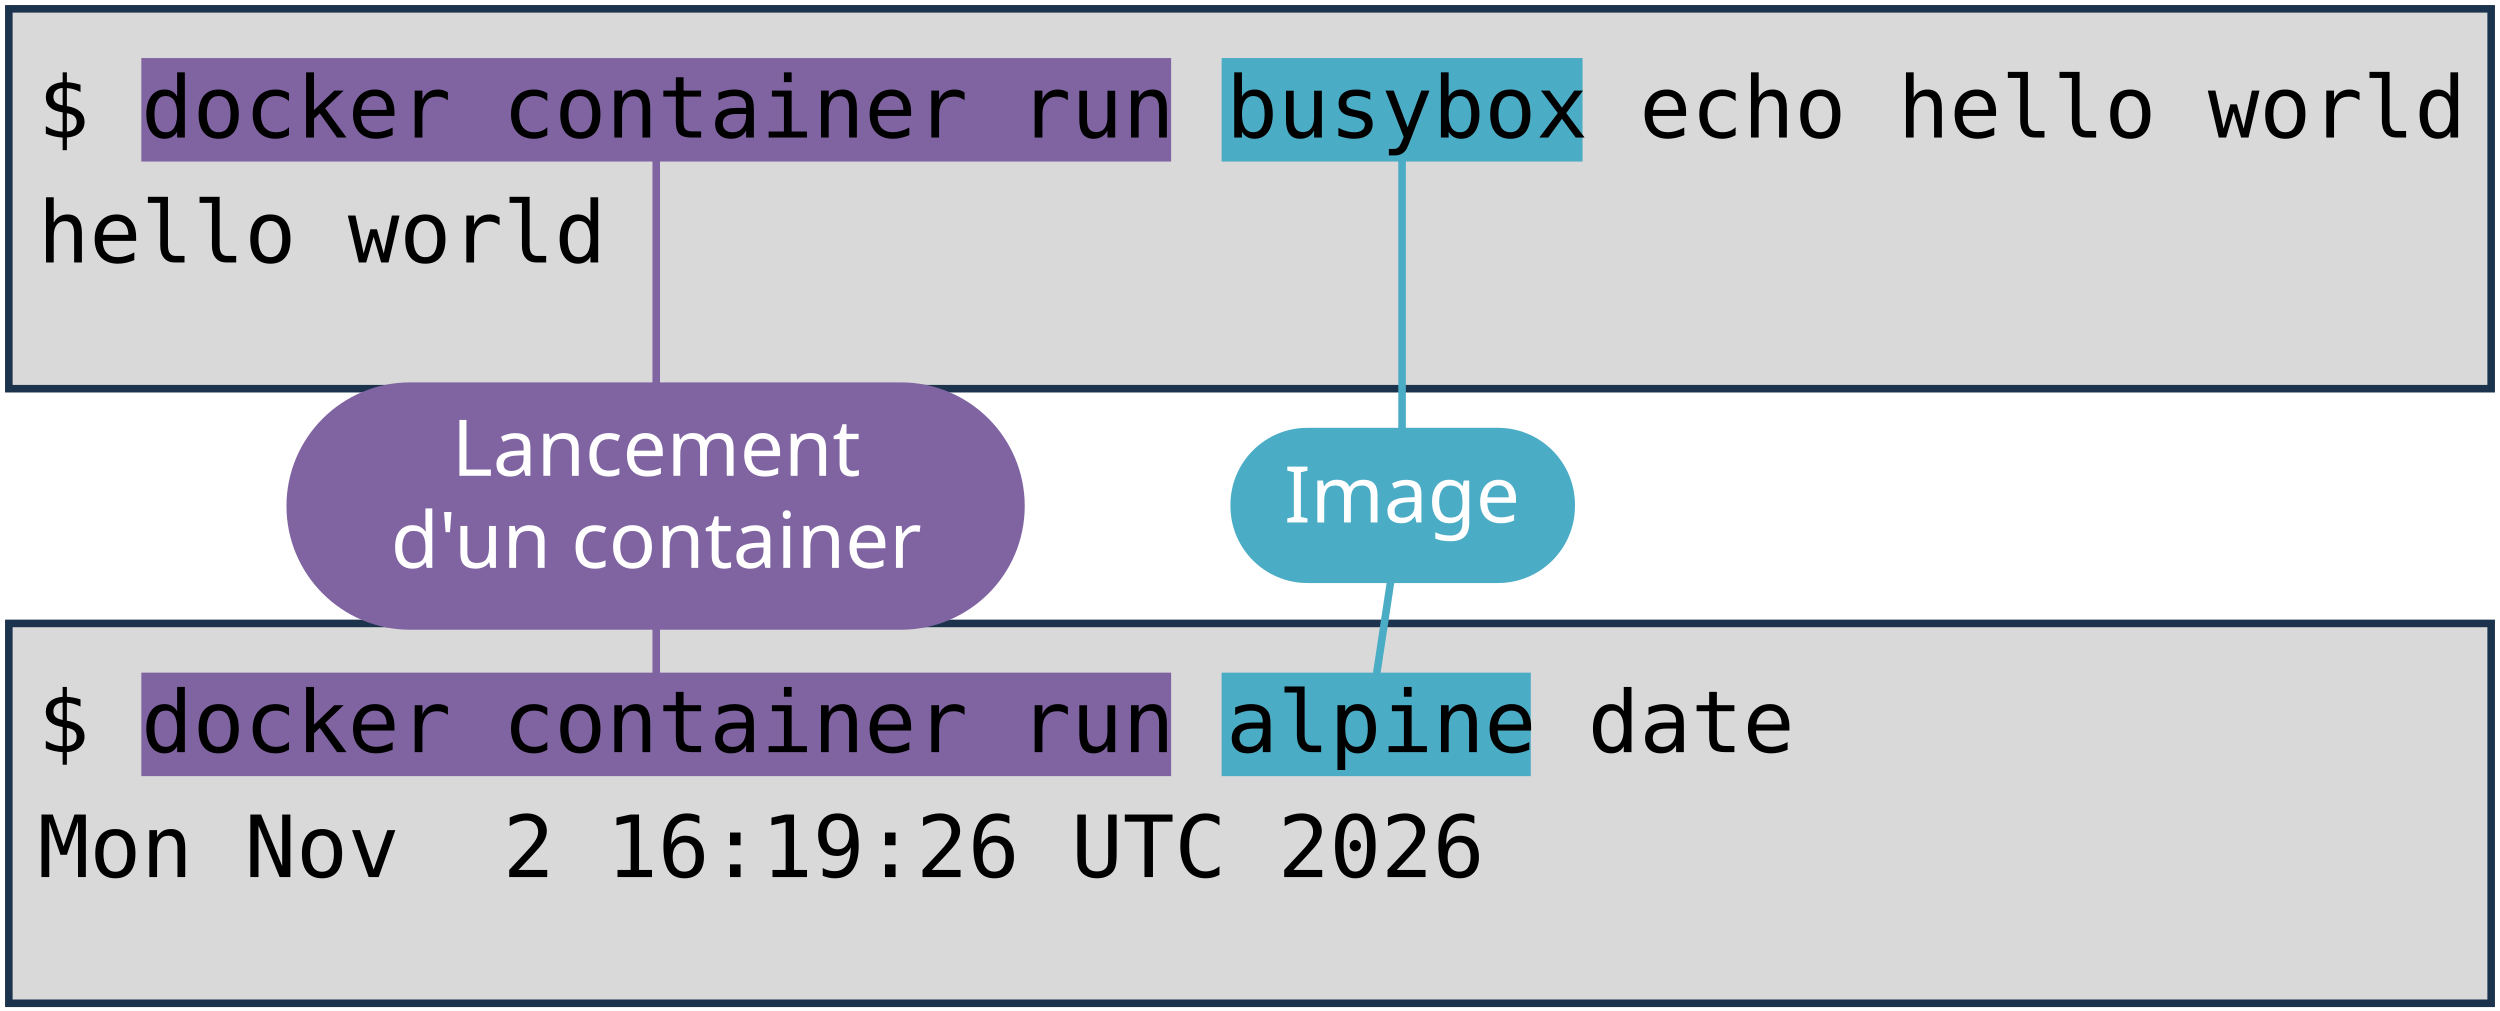
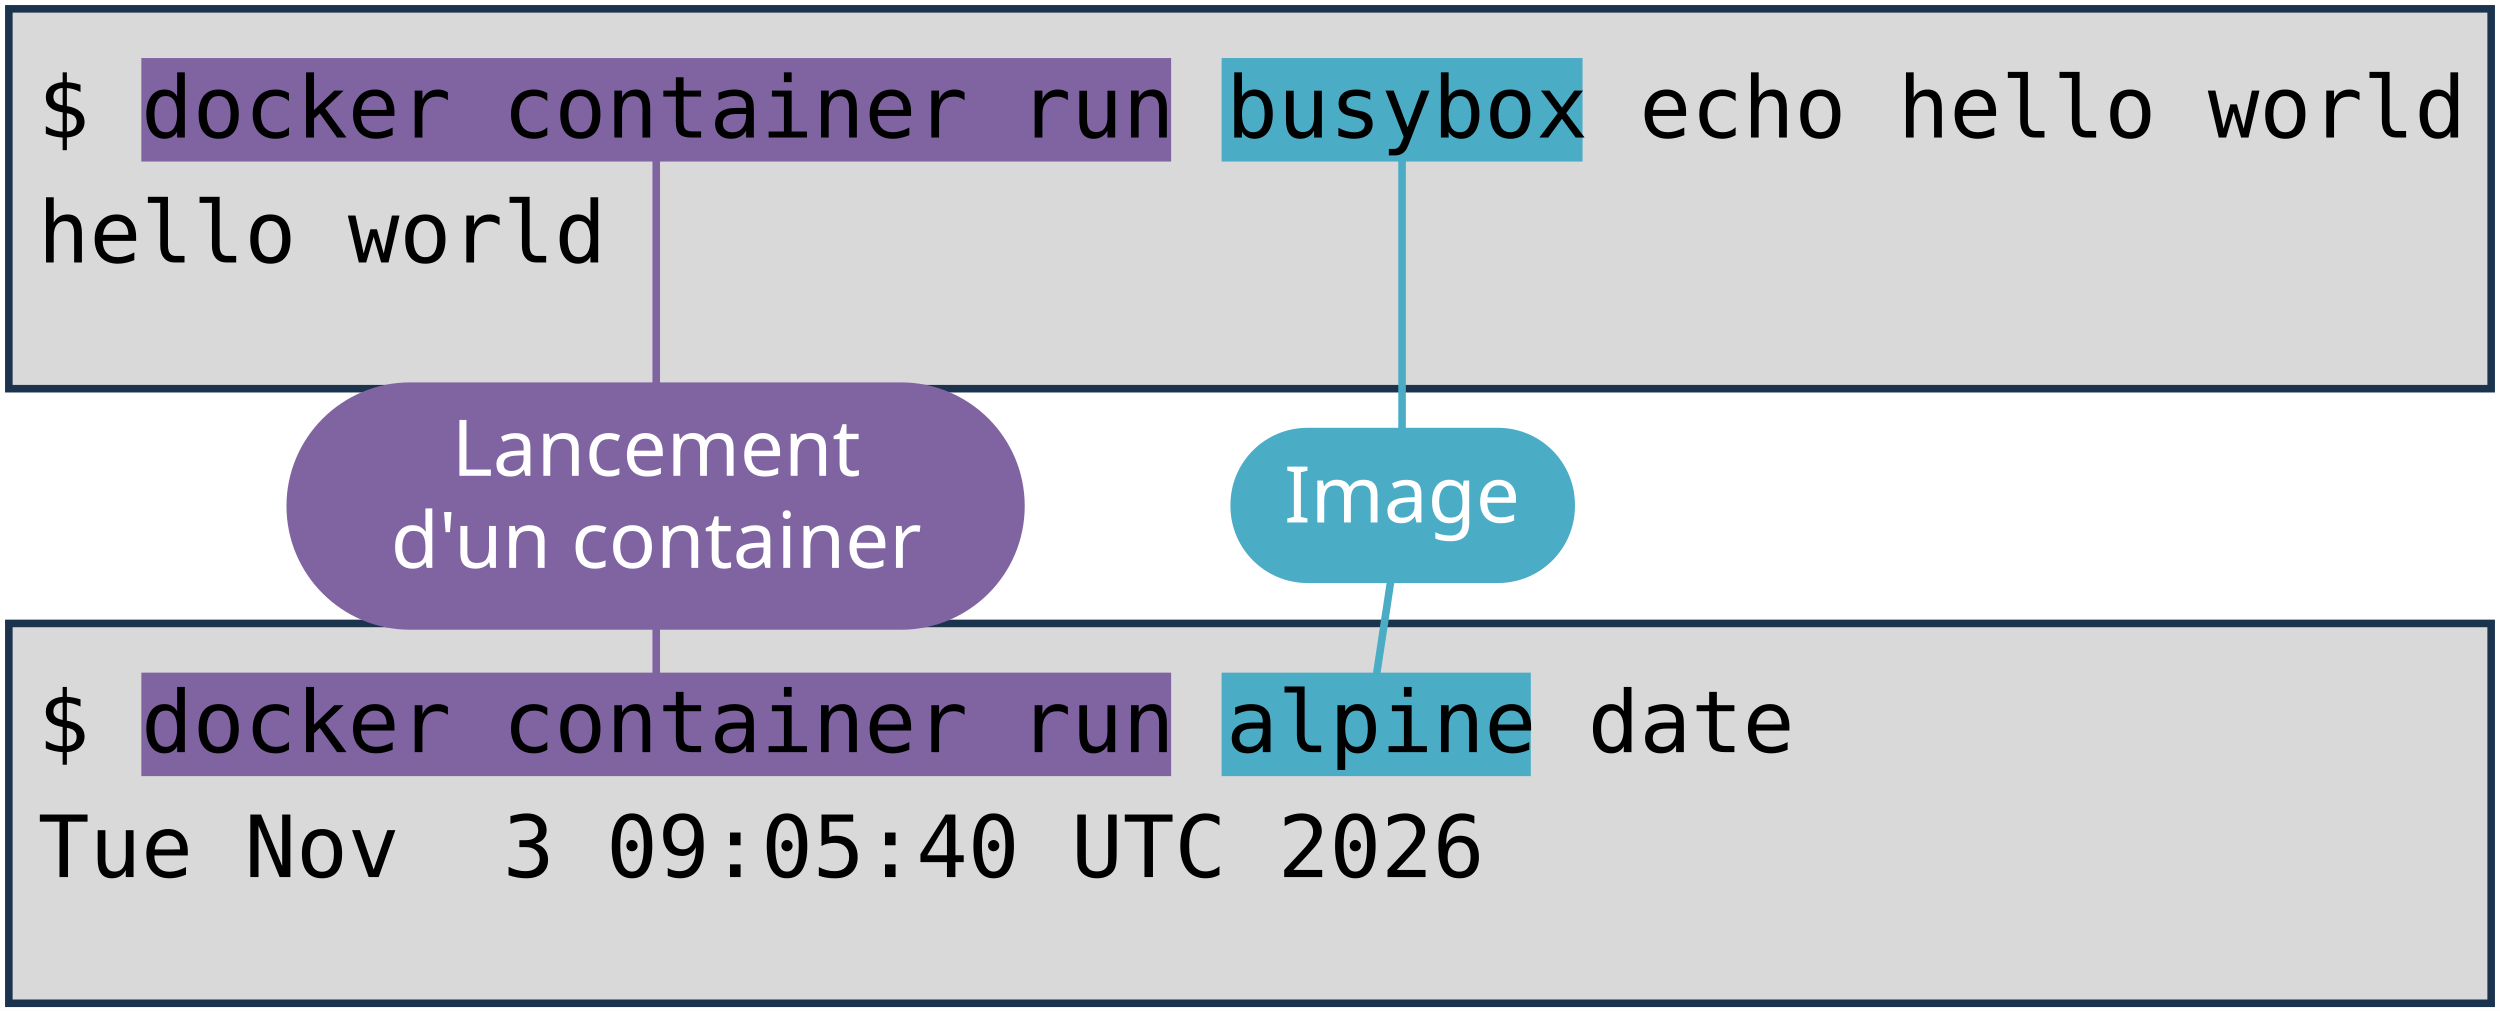
<svg xmlns="http://www.w3.org/2000/svg" viewBox="0 0 1981 801" width="1981" height="801" role="img" aria-label="Deux terminaux : docker container run busybox echo hello world, et docker container run alpine date. Annotations : lancement d'un container, image, commande lancée.">
  <style>
    .code { font-family: "DejaVu Sans Mono", Menlo, Consolas, monospace; font-size: 68px; fill: #000000; }
    .pill { font-family: "Trebuchet MS", "Century Gothic", Verdana, sans-serif; font-size: 62px; text-anchor: middle; }
  </style>
  <rect width="1981" height="801" fill="#FFFFFF" />
  <rect x="7" y="7" width="1967" height="301" fill="#D9D9D9" stroke="#1C334E" stroke-width="6" />
  <rect x="7" y="494" width="1967" height="301" fill="#D9D9D9" stroke="#1C334E" stroke-width="6" />
  <rect x="112" y="46" width="816" height="82" fill="#8064A2" />
  <rect x="112" y="533" width="816" height="82" fill="#8064A2" />
  <rect x="968" y="46" width="286" height="82" fill="#4BACC6" />
  <rect x="968" y="533" width="245" height="82" fill="#4BACC6" />
  <text x="30" y="109" class="code" xml:space="preserve">$ docker container run busybox echo hello world</text>
  <text x="30" y="208" class="code" xml:space="preserve">hello world</text>
  <text x="30" y="596" class="code" xml:space="preserve">$ docker container run alpine date</text>
-   <text x="30" y="695" class="code" xml:space="preserve">Mon Nov  2 16:19:26 UTC 2026</text>
+   <text x="30" y="695" class="code" xml:space="preserve">Tue Nov  3 09:05:40 UTC 2026</text>
  <path d="M 520 401 L 520 128" stroke="#8064A2" stroke-width="6" fill="none" stroke-linecap="round" />
  <path d="M 520 401 L 520 533" stroke="#8064A2" stroke-width="6" fill="none" stroke-linecap="round" />
  <rect x="227" y="303" width="585" height="196" rx="98" fill="#8064A2" />
  <text x="520" y="377" class="pill" fill="#FFFFFF">Lancement</text>
  <text x="520" y="450" class="pill" fill="#FFFFFF">d'un container</text>
  <path d="M 1111 401 L 1111 128" stroke="#4BACC6" stroke-width="6" fill="none" stroke-linecap="round" />
  <path d="M 1111 401 L 1091 533" stroke="#4BACC6" stroke-width="6" fill="none" stroke-linecap="round" />
  <rect x="975" y="339" width="273" height="123" rx="61" fill="#4BACC6" />
  <text x="1111" y="414" class="pill" fill="#FFFFFF">Image</text>
</svg>
